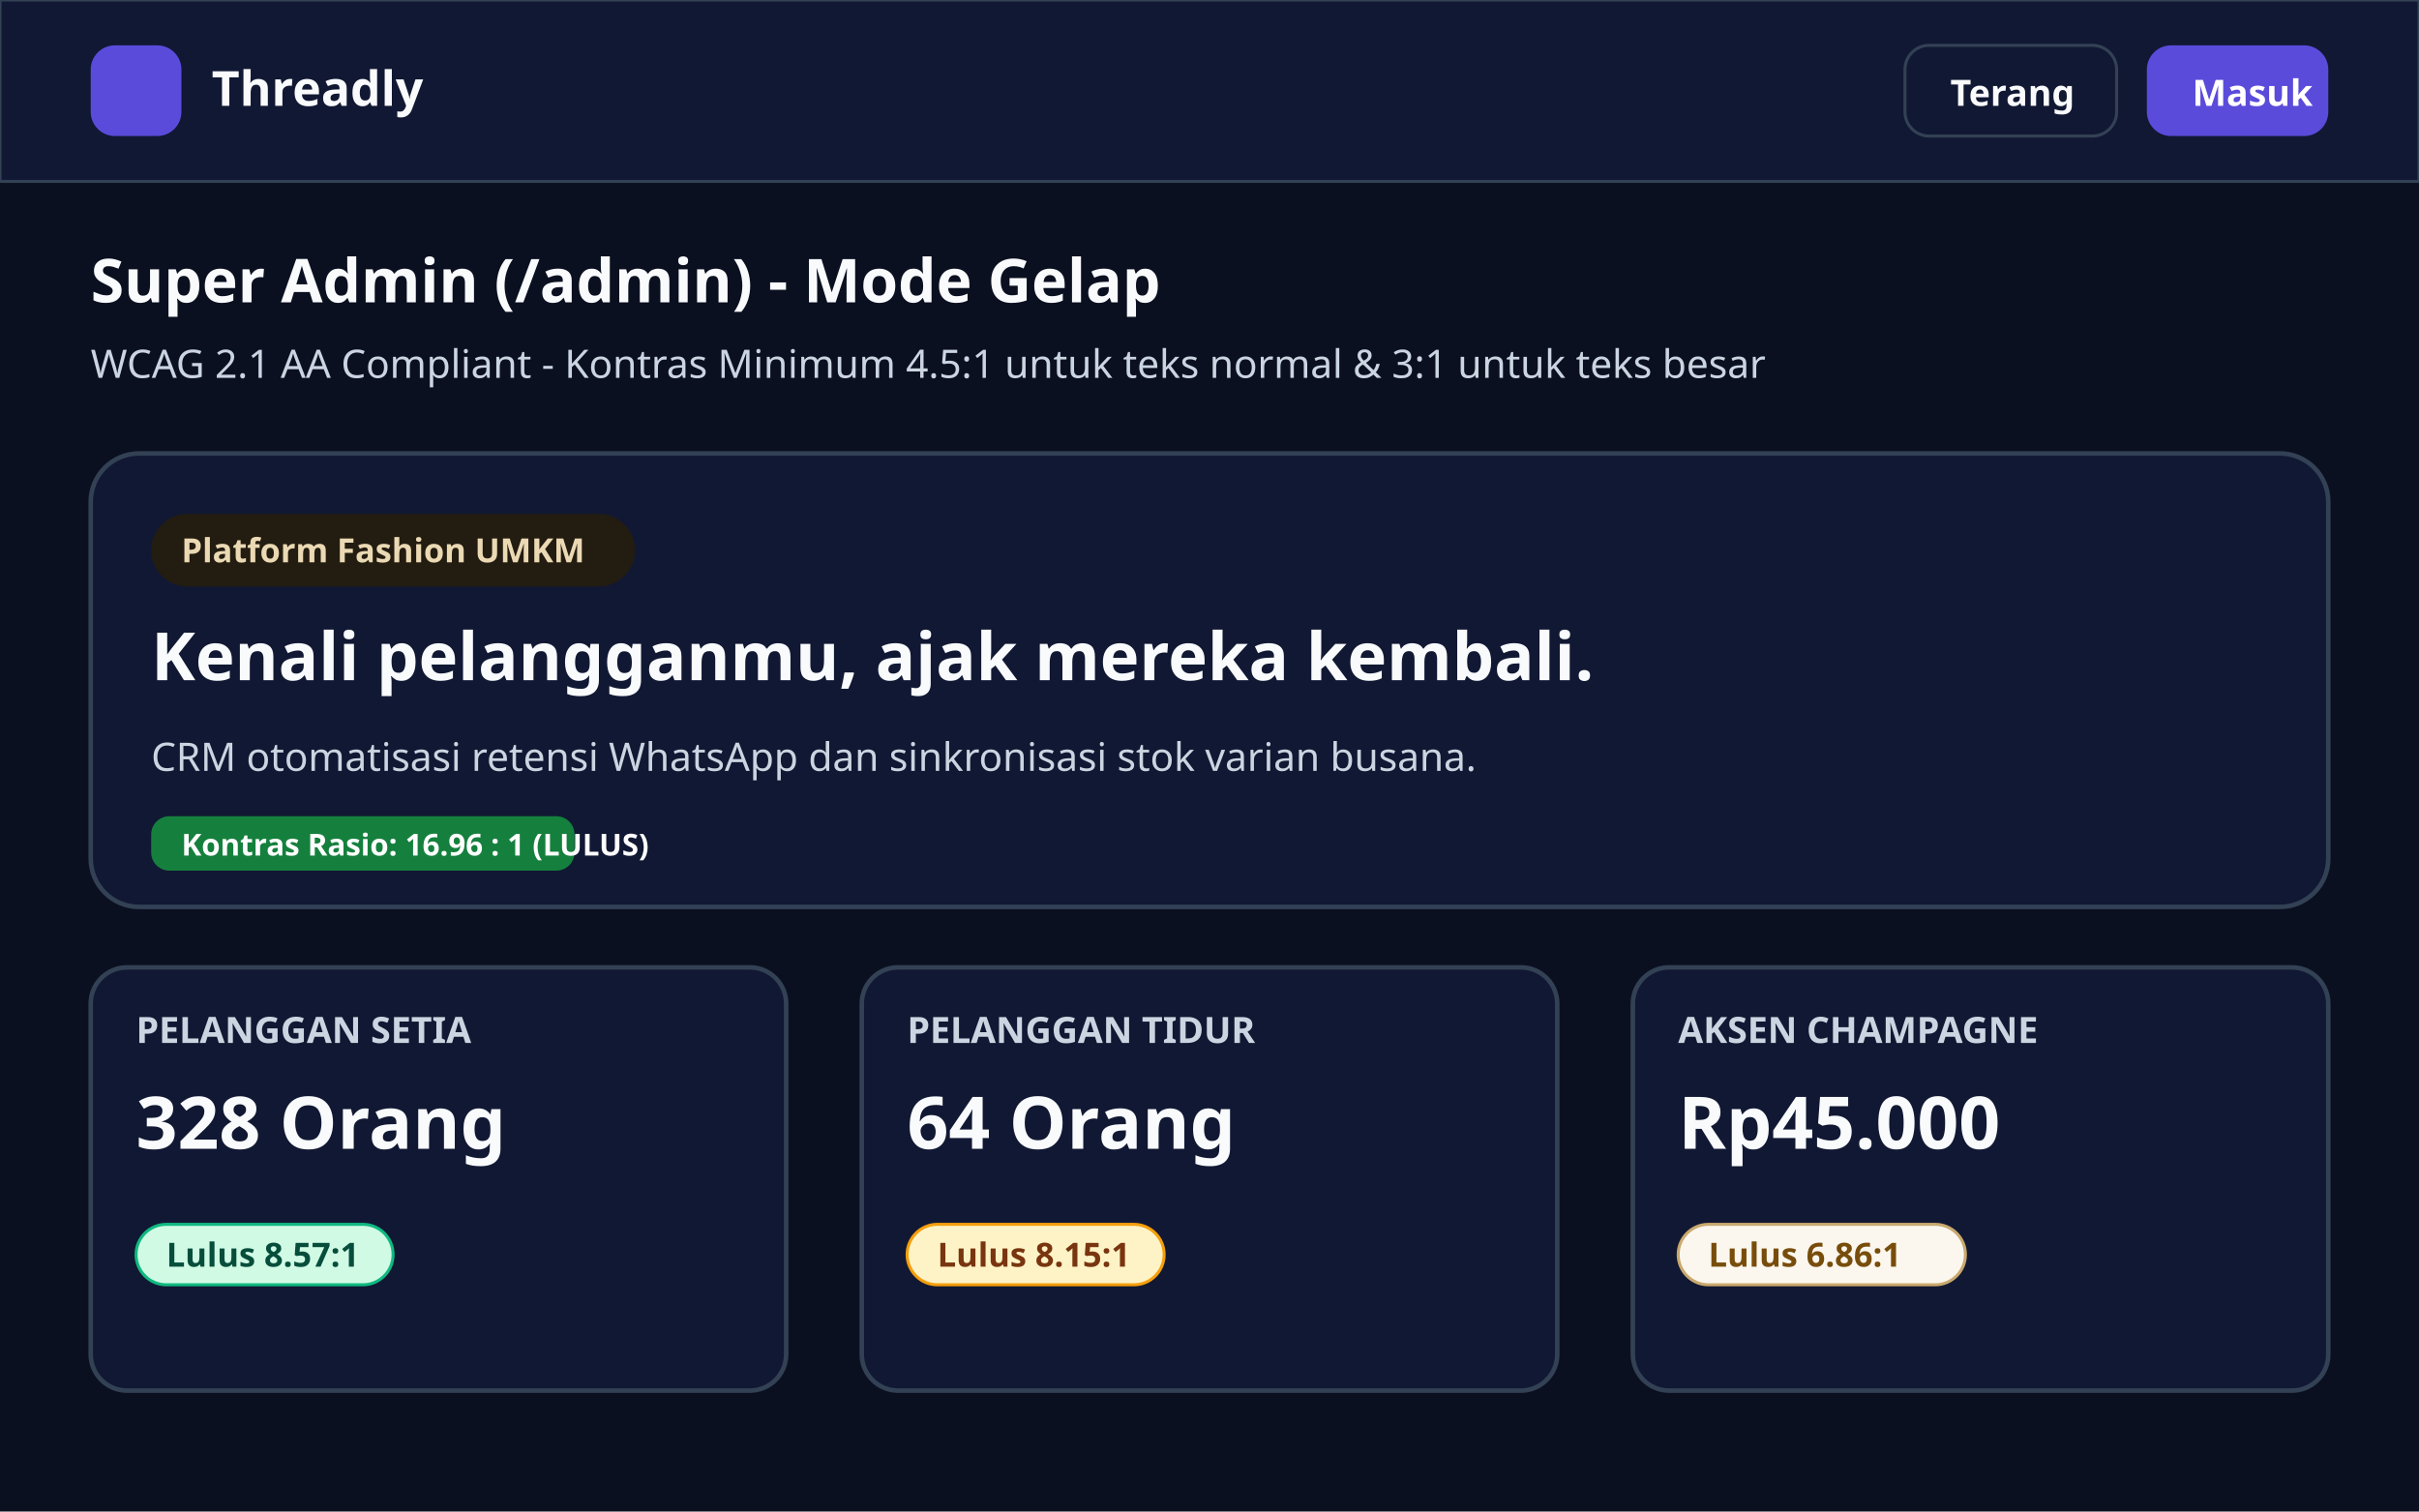
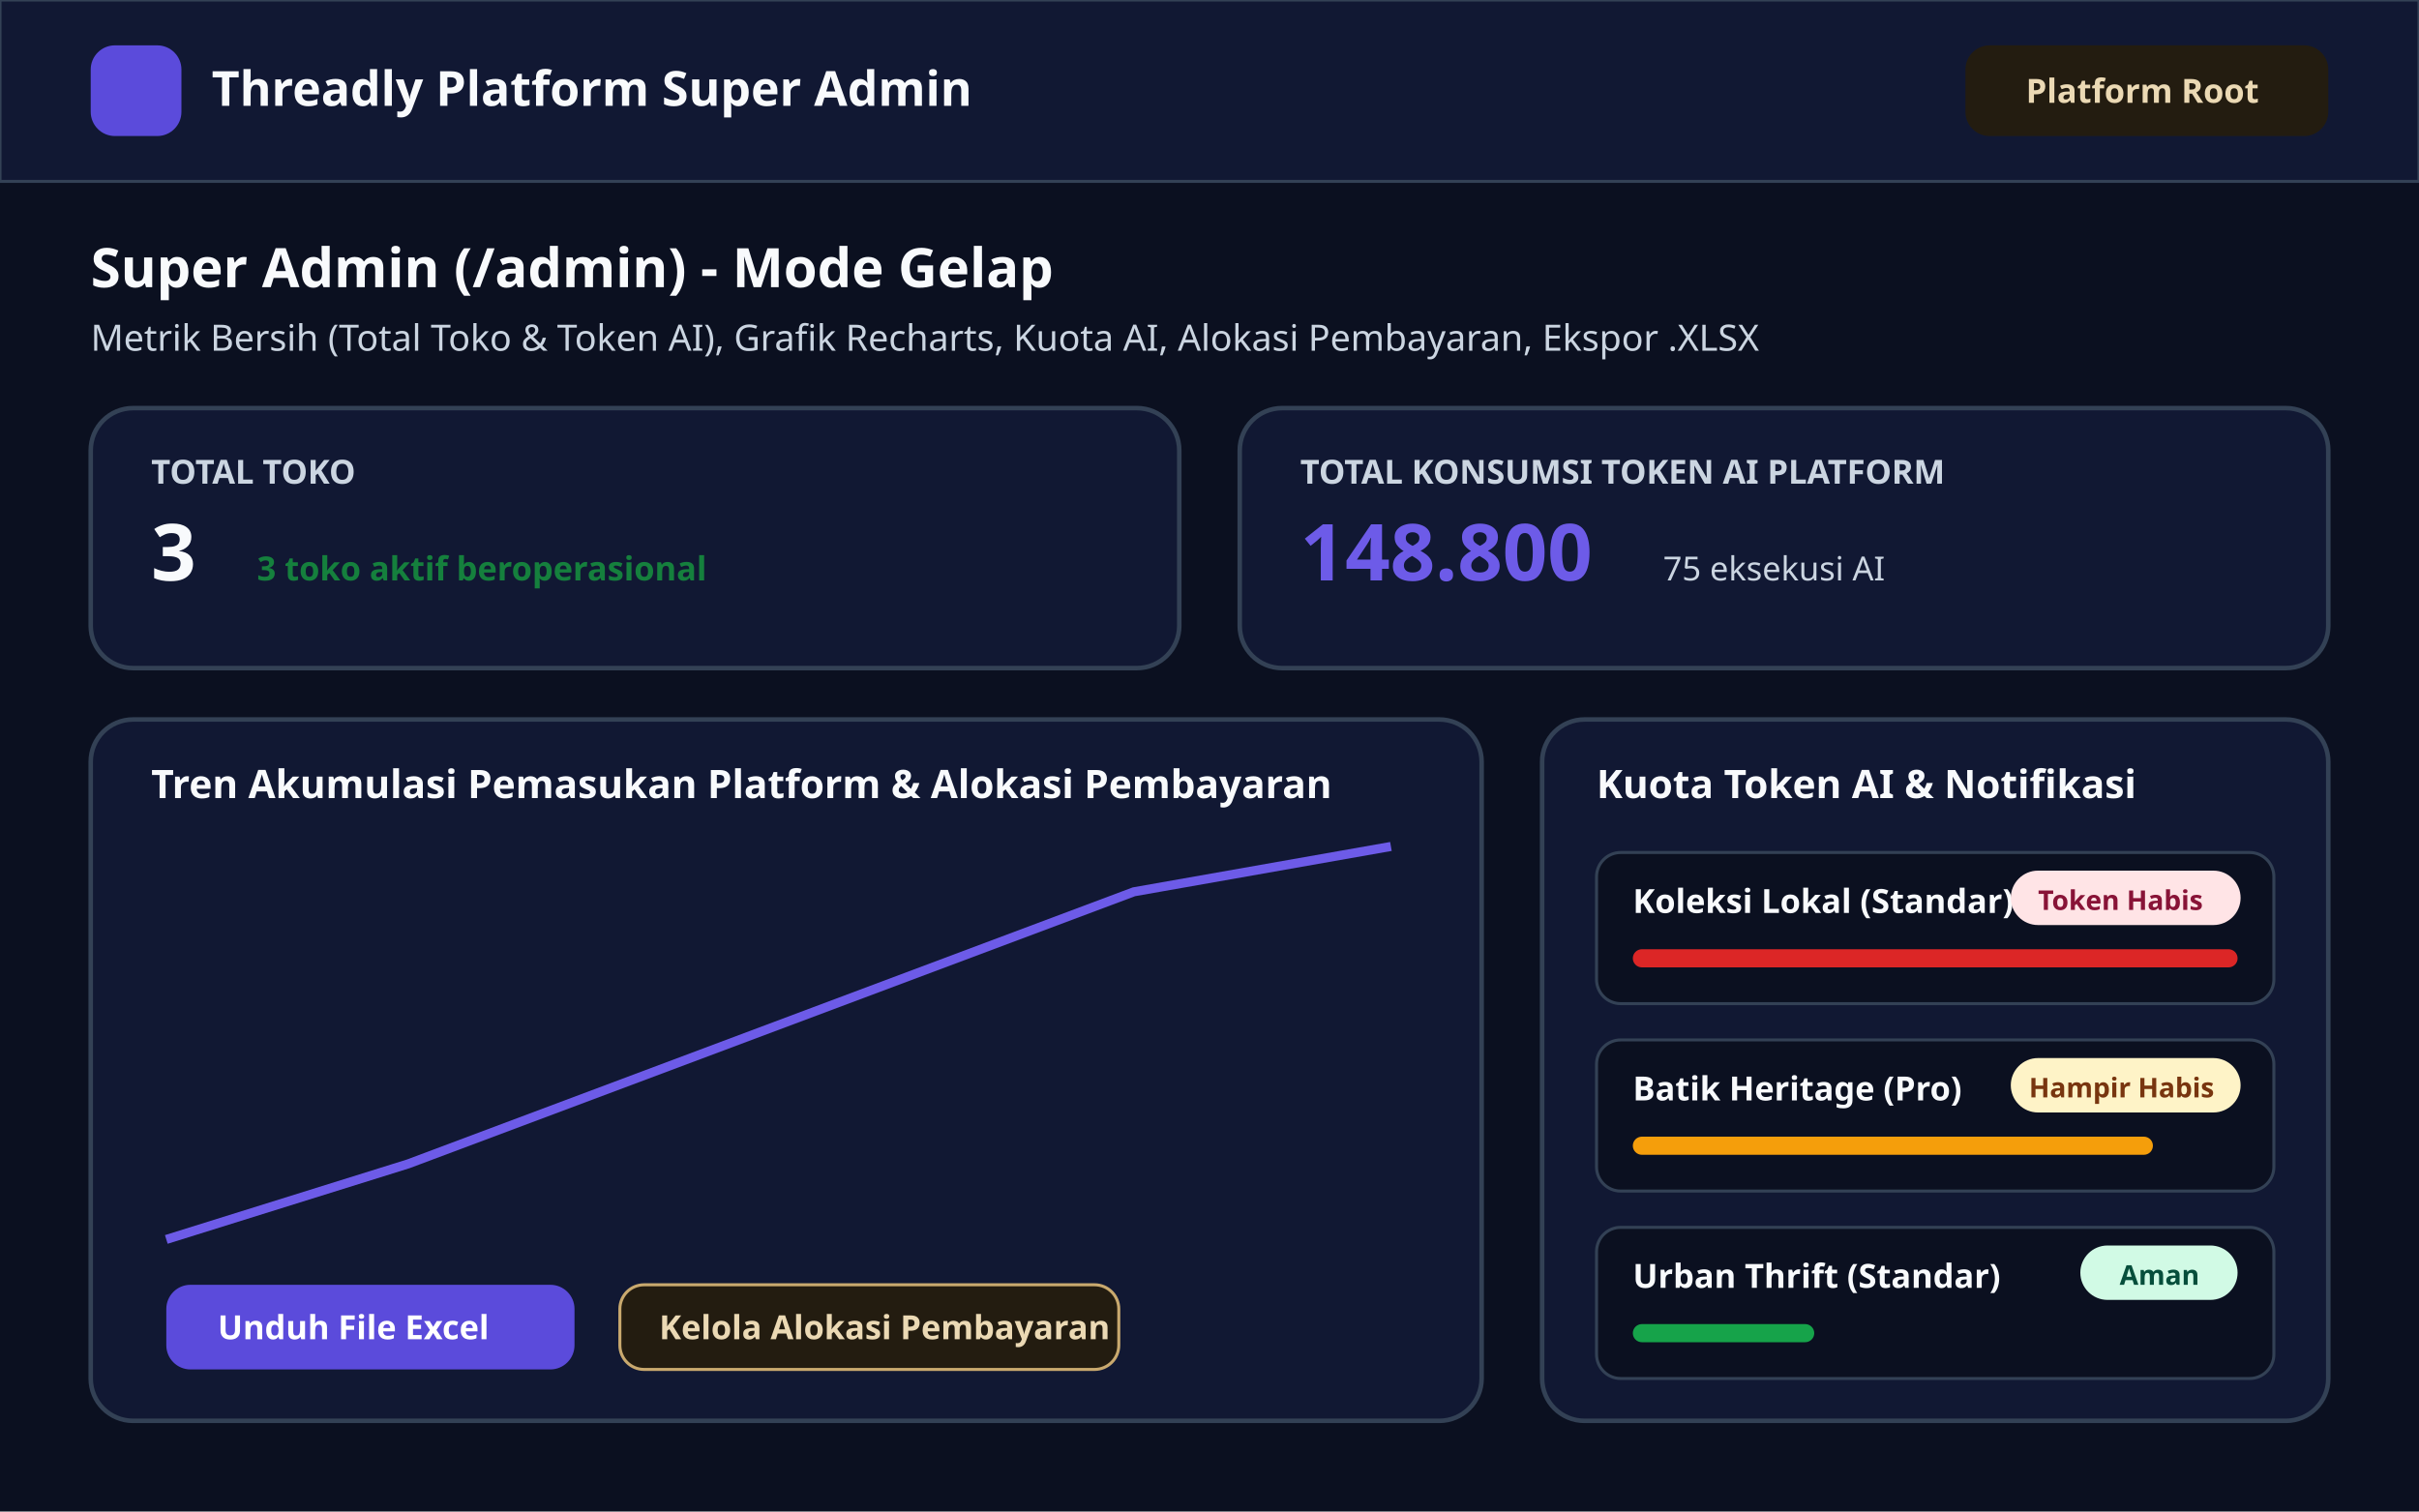
<svg xmlns="http://www.w3.org/2000/svg" viewBox="0 0 800 500" width="800" height="500">
  <rect width="800" height="500" fill="#0B1020" />
  <rect x="0" y="0" width="800" height="60" fill="#111833" stroke="#334155" stroke-width="1" />
  <rect x="30" y="15" width="30" height="30" rx="8" fill="#5B4BDB" />
-   <text x="70" y="35" fill="#F8FAFC" font-family="sans-serif" font-size="16" font-weight="bold">Threadly</text>
-   <rect x="630" y="15" width="70" height="30" rx="8" fill="#111833" stroke="#334155" stroke-width="1" />
-   <text x="645" y="35" fill="#F8FAFC" font-family="sans-serif" font-size="12" font-weight="bold">Terang</text>
-   <rect x="710" y="15" width="60" height="30" rx="8" fill="#5B4BDB" />
-   <text x="725" y="35" fill="#FFFFFF" font-family="sans-serif" font-size="12" font-weight="bold">Masuk</text>
-   <text x="30" y="100" fill="#F8FAFC" font-family="sans-serif" font-size="20" font-weight="bold">Super Admin (/admin) - Mode Gelap</text>
-   <text x="30" y="125" fill="#CBD5E1" font-family="sans-serif" font-size="13">WCAG 2.1 AA Compliant - Kontras Minimum 4.5:1 untuk teks normal &amp; 3:1 untuk teks besar</text>
-   <rect x="30" y="150" width="740" height="150" rx="16" fill="#111833" stroke="#334155" stroke-width="1.5" />
-   <rect x="50" y="170" width="160" height="24" rx="12" fill="#231C10" />
-   <text x="60" y="186" fill="#EBD9B4" font-family="sans-serif" font-size="11" font-weight="bold">Platform Fashion UMKM</text>
-   <text x="50" y="225" fill="#F8FAFC" font-family="sans-serif" font-size="22" font-weight="900">Kenali pelangganmu, ajak mereka kembali.</text>
-   <text x="50" y="255" fill="#CBD5E1" font-family="sans-serif" font-size="13">CRM otomatisasi retensi WhatsApp dan sinkronisasi stok varian busana.</text>
-   <rect x="50" y="270" width="140" height="18" rx="6" fill="#15803D" />
-   <text x="60" y="283" fill="#FFFFFF" font-family="sans-serif" font-size="10" font-weight="bold">Kontras Rasio: 16.96 : 1 (LULUS)</text>
-   <rect x="30" y="320" width="230" height="140" rx="12" fill="#111833" stroke="#334155" stroke-width="1.5" />
-   <text x="45" y="345" fill="#CBD5E1" font-family="sans-serif" font-size="12" font-weight="bold">PELANGGAN SETIA</text>
-   <text x="45" y="380" fill="#F8FAFC" font-family="sans-serif" font-size="24" font-weight="900">328 Orang</text>
-   <rect x="45" y="405" width="85" height="20" rx="10" fill="#D1FAE5" stroke="#10B981" stroke-width="1" />
-   <text x="55" y="419" fill="#064E3B" font-family="sans-serif" font-size="11" font-weight="bold">Lulus 8.57:1</text>
-   <rect x="285" y="320" width="230" height="140" rx="12" fill="#111833" stroke="#334155" stroke-width="1.5" />
-   <text x="300" y="345" fill="#CBD5E1" font-family="sans-serif" font-size="12" font-weight="bold">PELANGGAN TIDUR</text>
-   <text x="300" y="380" fill="#F8FAFC" font-family="sans-serif" font-size="24" font-weight="900">64 Orang</text>
-   <rect x="300" y="405" width="85" height="20" rx="10" fill="#FEF3C7" stroke="#F59E0B" stroke-width="1" />
-   <text x="310" y="419" fill="#78350F" font-family="sans-serif" font-size="11" font-weight="bold">Lulus 8.15:1</text>
-   <rect x="540" y="320" width="230" height="140" rx="12" fill="#111833" stroke="#334155" stroke-width="1.5" />
-   <text x="555" y="345" fill="#CBD5E1" font-family="sans-serif" font-size="12" font-weight="bold">AKSEN CHAMPAGNE</text>
-   <text x="555" y="380" fill="#F8FAFC" font-family="sans-serif" font-size="24" font-weight="900">Rp45.000</text>
-   <rect x="555" y="405" width="95" height="20" rx="10" fill="#FBF7EE" stroke="#C9A96E" stroke-width="1" />
-   <text x="565" y="419" fill="#784D0B" font-family="sans-serif" font-size="11" font-weight="bold">Lulus 6.86:1</text>
+   <text x="70" y="35" fill="#F8FAFC" font-family="sans-serif" font-size="16" font-weight="bold">Threadly Platform Super Admin</text>
+   <rect x="650" y="15" width="120" height="30" rx="8" fill="#231C10" />
+   <text x="670" y="34" fill="#EBD9B4" font-family="sans-serif" font-size="11" font-weight="bold">Platform Root</text>
+   <text x="30" y="95" fill="#F8FAFC" font-family="sans-serif" font-size="18" font-weight="bold">Super Admin (/admin) - Mode Gelap</text>
+   <text x="30" y="116" fill="#CBD5E1" font-family="sans-serif" font-size="12">Metrik Bersih (Total Toko &amp; Token AI), Grafik Recharts, Kuota AI, Alokasi Pembayaran, Ekspor .XLSX</text>
+   <rect x="30" y="135" width="360" height="86" rx="14" fill="#111833" stroke="#334155" stroke-width="1.5" />
+   <text x="50" y="160" fill="#CBD5E1" font-family="sans-serif" font-size="11" font-weight="bold">TOTAL TOKO</text>
+   <text x="50" y="192" fill="#F8FAFC" font-family="sans-serif" font-size="26" font-weight="900">3</text>
+   <text x="85" y="192" fill="#15803D" font-family="sans-serif" font-size="11" font-weight="bold">3 toko aktif beroperasional</text>
+   <rect x="410" y="135" width="360" height="86" rx="14" fill="#111833" stroke="#334155" stroke-width="1.5" />
+   <text x="430" y="160" fill="#CBD5E1" font-family="sans-serif" font-size="11" font-weight="bold">TOTAL KONSUMSI TOKEN AI PLATFORM</text>
+   <text x="430" y="192" fill="#6D5BE8" font-family="sans-serif" font-size="26" font-weight="900">148.800</text>
+   <text x="550" y="192" fill="#CBD5E1" font-family="sans-serif" font-size="11">75 eksekusi AI</text>
+   <rect x="30" y="238" width="460" height="232" rx="14" fill="#111833" stroke="#334155" stroke-width="1.5" />
+   <text x="50" y="264" fill="#F8FAFC" font-family="sans-serif" font-size="13" font-weight="bold">Tren Akumulasi Pemasukan Platform &amp; Alokasi Pembayaran</text>
+   <polyline points="55,410 135,385 215,355 295,325 375,295 460,280" fill="none" stroke="#6D5BE8" stroke-width="3" />
+   <rect x="55" y="425" width="135" height="28" rx="8" fill="#5B4BDB" />
+   <text x="72" y="443" fill="#FFFFFF" font-family="sans-serif" font-size="11" font-weight="bold">Unduh File Excel</text>
+   <rect x="205" y="425" width="165" height="28" rx="8" fill="#231C10" stroke="#C9A96E" stroke-width="1" />
+   <text x="218" y="443" fill="#EBD9B4" font-family="sans-serif" font-size="11" font-weight="bold">Kelola Alokasi Pembayaran</text>
+   <rect x="510" y="238" width="260" height="232" rx="14" fill="#111833" stroke="#334155" stroke-width="1.5" />
+   <text x="528" y="264" fill="#F8FAFC" font-family="sans-serif" font-size="13" font-weight="bold">Kuota Token AI &amp; Notifikasi</text>
+   <rect x="528" y="282" width="224" height="50" rx="8" fill="#0B1020" stroke="#334155" stroke-width="1" />
+   <text x="540" y="302" fill="#F8FAFC" font-family="sans-serif" font-size="11" font-weight="bold">Koleksi Lokal (Standar)</text>
+   <rect x="665" y="288" width="76" height="18" rx="9" fill="#FFE4E6" />
+   <text x="674" y="301" fill="#881337" font-family="sans-serif" font-size="9" font-weight="bold">Token Habis</text>
+   <rect x="540" y="314" width="200" height="6" rx="3" fill="#DC2626" />
+   <rect x="528" y="344" width="224" height="50" rx="8" fill="#0B1020" stroke="#334155" stroke-width="1" />
+   <text x="540" y="364" fill="#F8FAFC" font-family="sans-serif" font-size="11" font-weight="bold">Batik Heritage (Pro)</text>
+   <rect x="665" y="350" width="76" height="18" rx="9" fill="#FEF3C7" />
+   <text x="671" y="363" fill="#78350F" font-family="sans-serif" font-size="9" font-weight="bold">Hampir Habis</text>
+   <rect x="540" y="376" width="172" height="6" rx="3" fill="#F59E0B" />
+   <rect x="528" y="406" width="224" height="50" rx="8" fill="#0B1020" stroke="#334155" stroke-width="1" />
+   <text x="540" y="426" fill="#F8FAFC" font-family="sans-serif" font-size="11" font-weight="bold">Urban Thrift (Standar)</text>
+   <rect x="688" y="412" width="52" height="18" rx="9" fill="#D1FAE5" />
+   <text x="701" y="425" fill="#064E3B" font-family="sans-serif" font-size="9" font-weight="bold">Aman</text>
+   <rect x="540" y="438" width="60" height="6" rx="3" fill="#16A34A" />
</svg>
